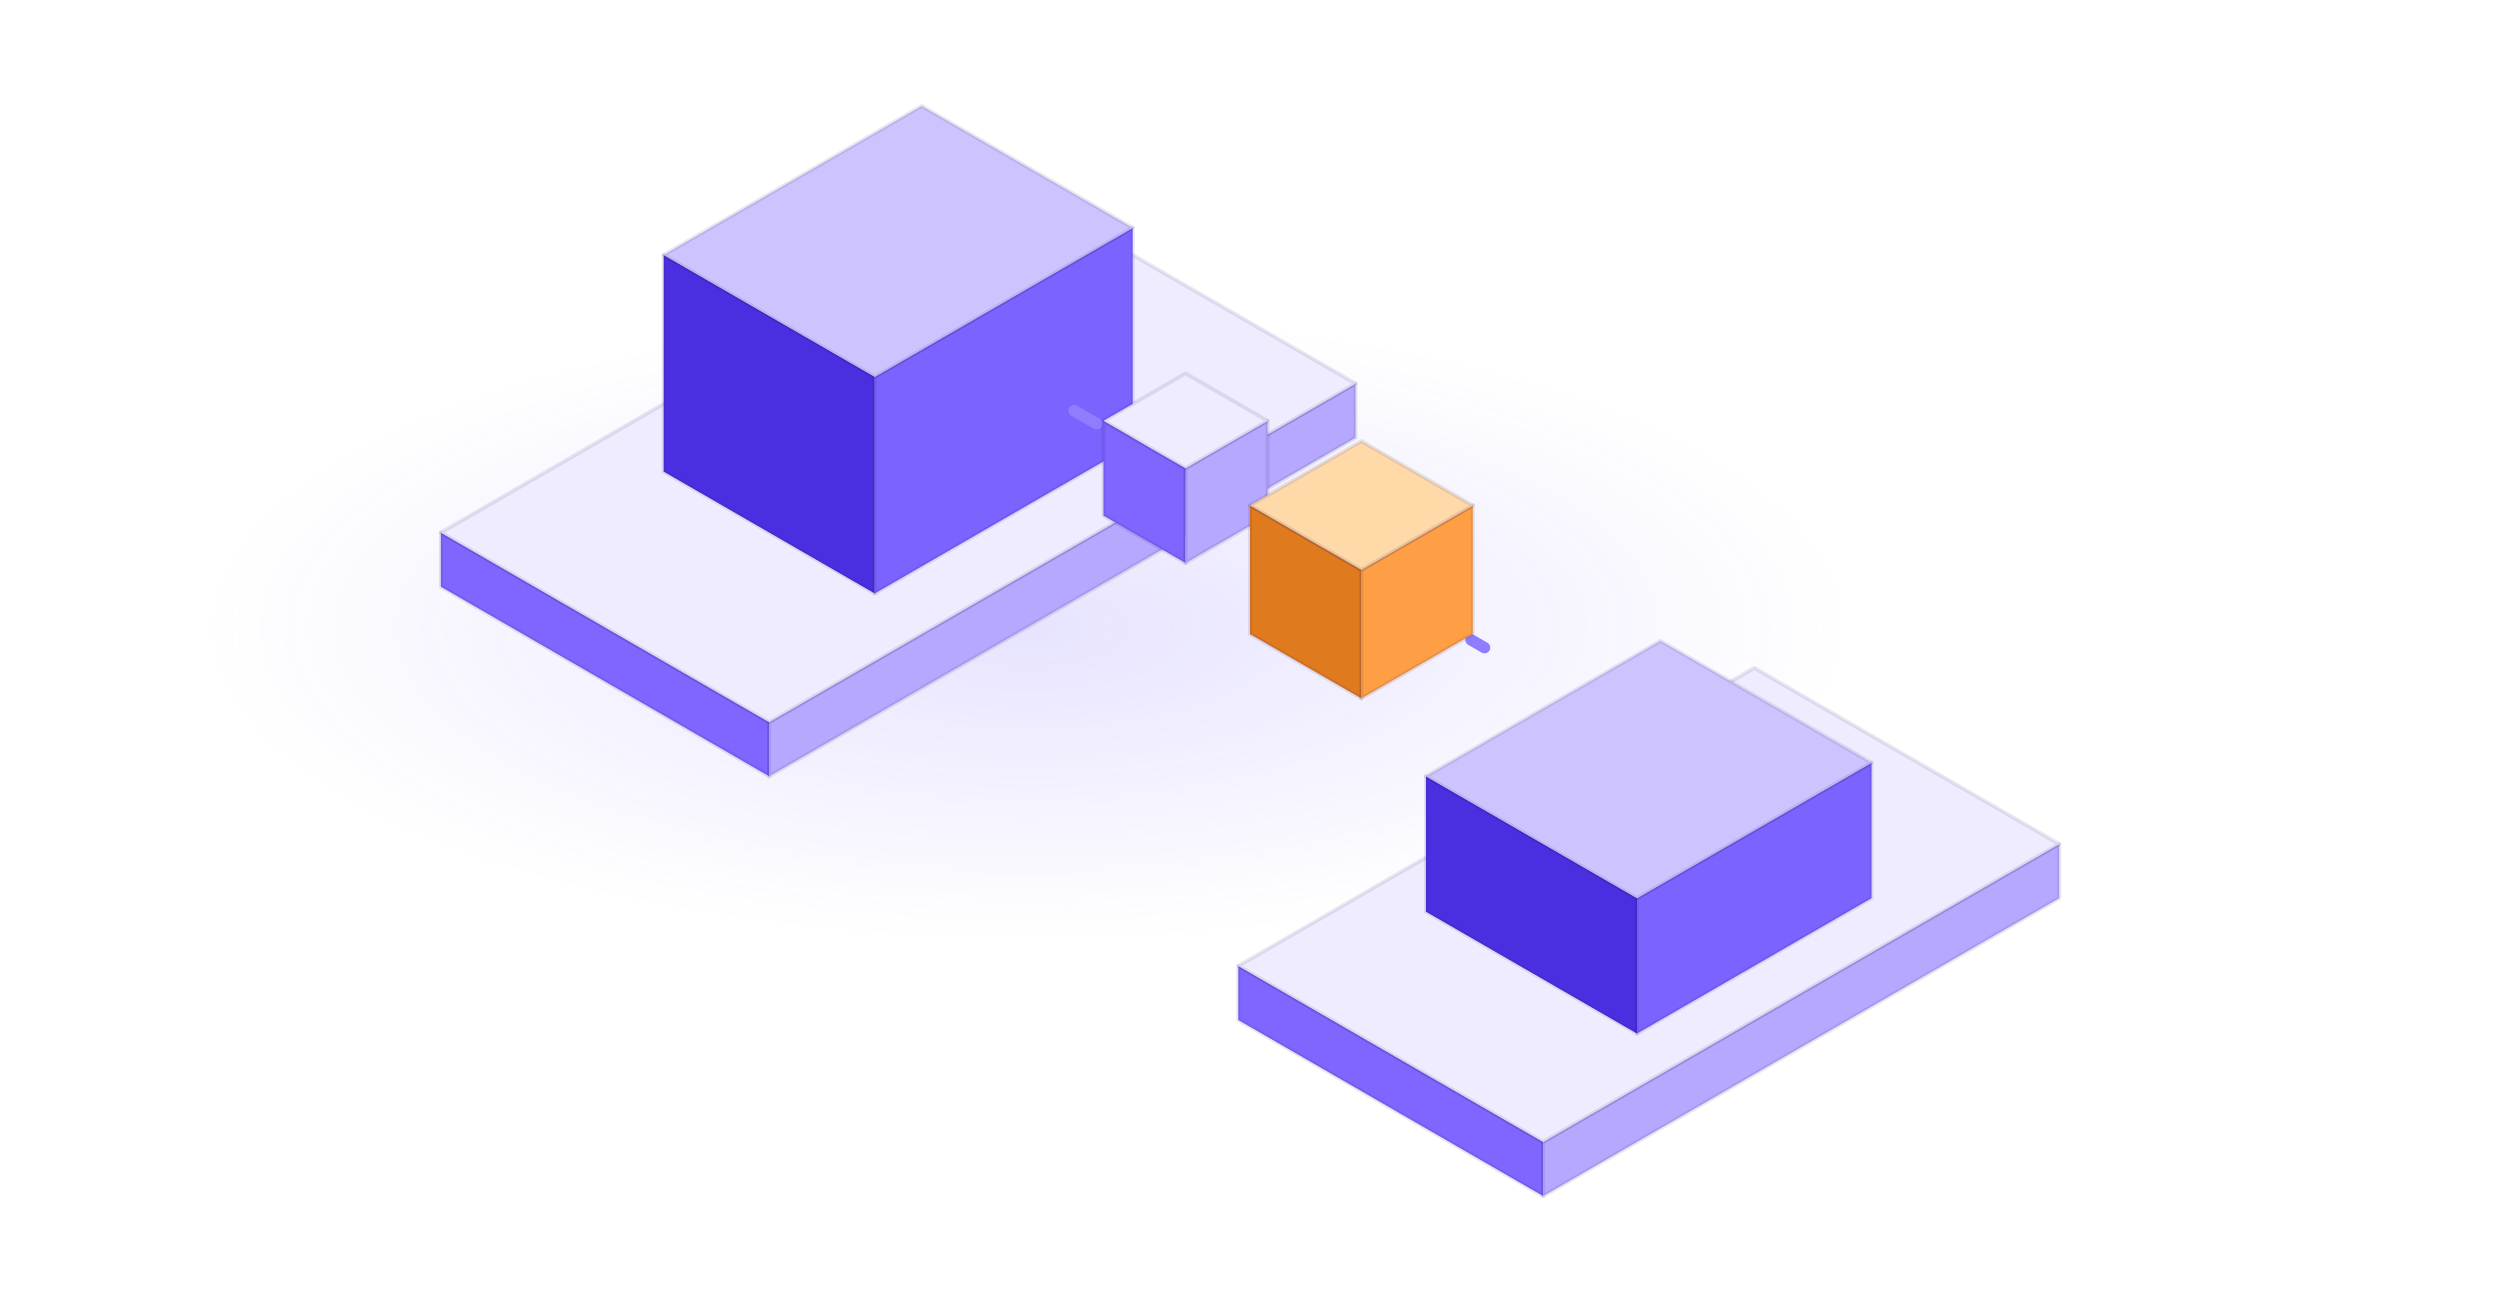
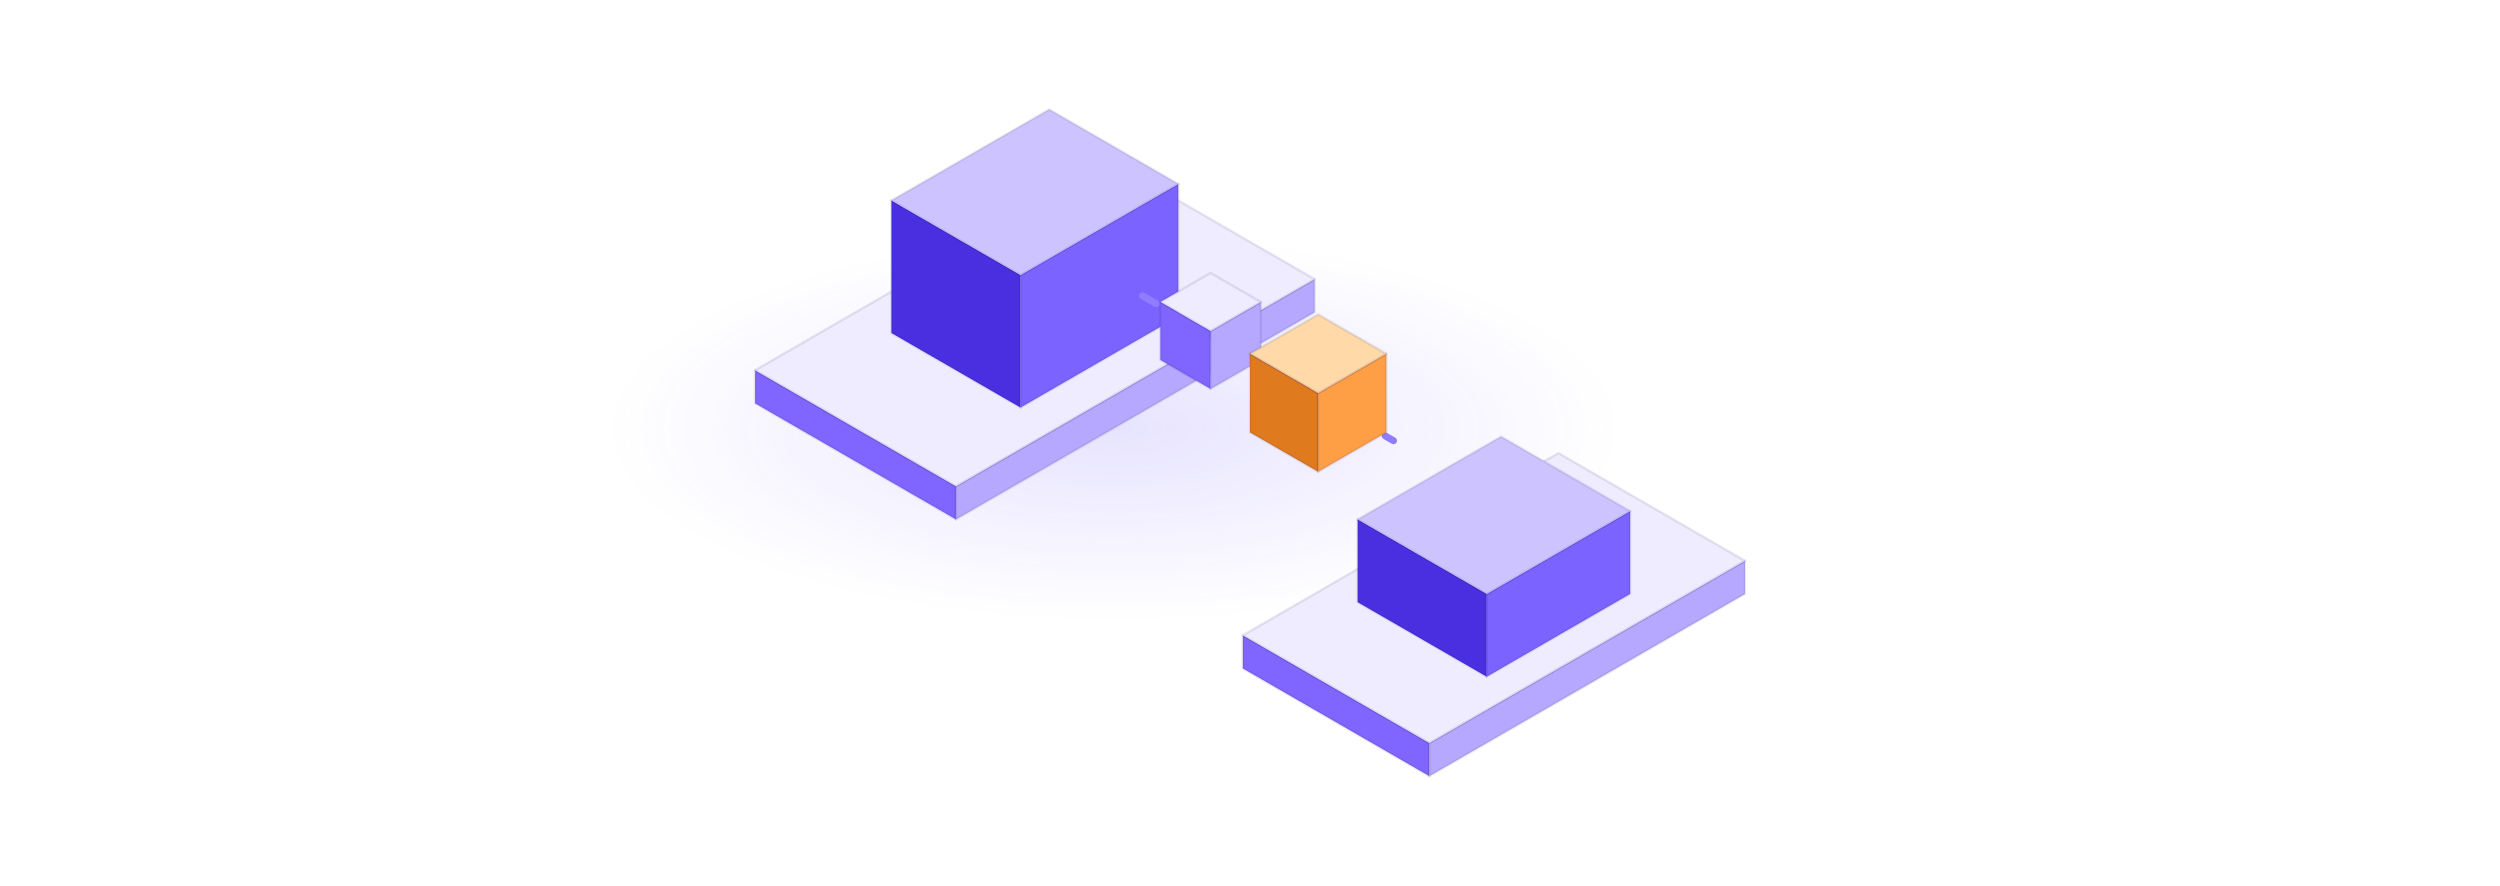
- <svg xmlns="http://www.w3.org/2000/svg" viewBox="0 0 480 250" width="480" height="250" role="img" aria-label="An event delivered">
+ <svg xmlns="http://www.w3.org/2000/svg" viewBox="0 0 480 170" width="480" height="170" role="img" aria-label="An event delivered">
  <defs>
    <radialGradient id="glow" cx="50%" cy="50%" r="50%">
      <stop offset="0%" stop-color="#533afd" stop-opacity="0.28" />
      <stop offset="100%" stop-color="#533afd" stop-opacity="0" />
    </radialGradient>
  </defs>
-   <g transform="translate(197.22,47.65)">
+   <g transform="translate(213.84,37.70) scale(0.6116)">
    <ellipse cx="0.00" cy="72.80" rx="158.00" ry="60.00" fill="url(#glow)" opacity="0.5" />
    <polygon points="-112.58,54.60 -49.54,91.00 -49.54,101.40 -112.58,65.00" fill="#8065ff" stroke="rgba(28,16,80,0.10)" stroke-width="0.75" stroke-linejoin="round" />
    <polygon points="63.05,26.00 -49.54,91.00 -49.54,101.40 63.05,36.40" fill="#b7a8ff" stroke="rgba(28,16,80,0.10)" stroke-width="0.75" stroke-linejoin="round" />
    <polygon points="0.00,-10.40 63.05,26.00 -49.54,91.00 -112.58,54.60" fill="#efecff" stroke="rgba(28,16,80,0.10)" stroke-width="0.75" stroke-linejoin="round" />
    <polygon points="-69.80,1.30 -29.27,24.70 -29.27,66.30 -69.80,42.90" fill="#4a2fe0" stroke="rgba(28,16,80,0.10)" stroke-width="0.75" stroke-linejoin="round" />
    <polygon points="20.26,-3.90 -29.27,24.70 -29.27,66.30 20.26,37.70" fill="#7a63ff" stroke="rgba(28,16,80,0.10)" stroke-width="0.75" stroke-linejoin="round" />
    <polygon points="-20.26,-27.30 20.26,-3.90 -29.27,24.70 -69.80,1.30" fill="#cdc4ff" stroke="rgba(28,16,80,0.10)" stroke-width="0.75" stroke-linejoin="round" />
    <path d="M9.01,31.20 L87.81,76.70" stroke="#8f7dff" stroke-width="2.2" stroke-linecap="round" fill="none" opacity="1.0" stroke-dasharray="5 6" />
    <polygon points="14.64,33.15 30.40,42.25 30.40,60.45 14.64,51.35" fill="#8065ff" stroke="rgba(28,16,80,0.10)" stroke-width="0.75" stroke-linejoin="round" />
    <polygon points="46.16,33.15 30.40,42.25 30.40,60.45 46.16,51.35" fill="#b7a8ff" stroke="rgba(28,16,80,0.10)" stroke-width="0.75" stroke-linejoin="round" />
    <polygon points="30.40,24.05 46.16,33.15 30.40,42.25 14.64,33.15" fill="#efecff" stroke="rgba(28,16,80,0.10)" stroke-width="0.75" stroke-linejoin="round" />
    <polygon points="42.78,49.40 64.17,61.75 64.17,86.45 42.78,74.10" fill="#e07a1f" stroke="rgba(28,16,80,0.10)" stroke-width="0.75" stroke-linejoin="round" />
    <polygon points="85.56,49.40 64.17,61.75 64.17,86.45 85.56,74.10" fill="#ff9f45" stroke="rgba(28,16,80,0.10)" stroke-width="0.75" stroke-linejoin="round" />
    <polygon points="64.17,37.05 85.56,49.40 64.17,61.75 42.78,49.40" fill="#ffd9a8" stroke="rgba(28,16,80,0.10)" stroke-width="0.75" stroke-linejoin="round" />
    <polygon points="40.53,137.80 99.07,171.60 99.07,182.00 40.53,148.20" fill="#8065ff" stroke="rgba(28,16,80,0.10)" stroke-width="0.75" stroke-linejoin="round" />
    <polygon points="198.15,114.40 99.07,171.60 99.07,182.00 198.15,124.80" fill="#b7a8ff" stroke="rgba(28,16,80,0.10)" stroke-width="0.75" stroke-linejoin="round" />
    <polygon points="139.60,80.60 198.15,114.40 99.07,171.60 40.53,137.80" fill="#efecff" stroke="rgba(28,16,80,0.10)" stroke-width="0.75" stroke-linejoin="round" />
    <polygon points="76.56,101.40 117.09,124.80 117.09,150.80 76.56,127.40" fill="#4a2fe0" stroke="rgba(28,16,80,0.10)" stroke-width="0.75" stroke-linejoin="round" />
    <polygon points="162.12,98.80 117.09,124.80 117.09,150.80 162.12,124.80" fill="#7a63ff" stroke="rgba(28,16,80,0.10)" stroke-width="0.75" stroke-linejoin="round" />
    <polygon points="121.59,75.40 162.12,98.80 117.09,124.80 76.56,101.40" fill="#cdc4ff" stroke="rgba(28,16,80,0.10)" stroke-width="0.75" stroke-linejoin="round" />
  </g>
</svg>
